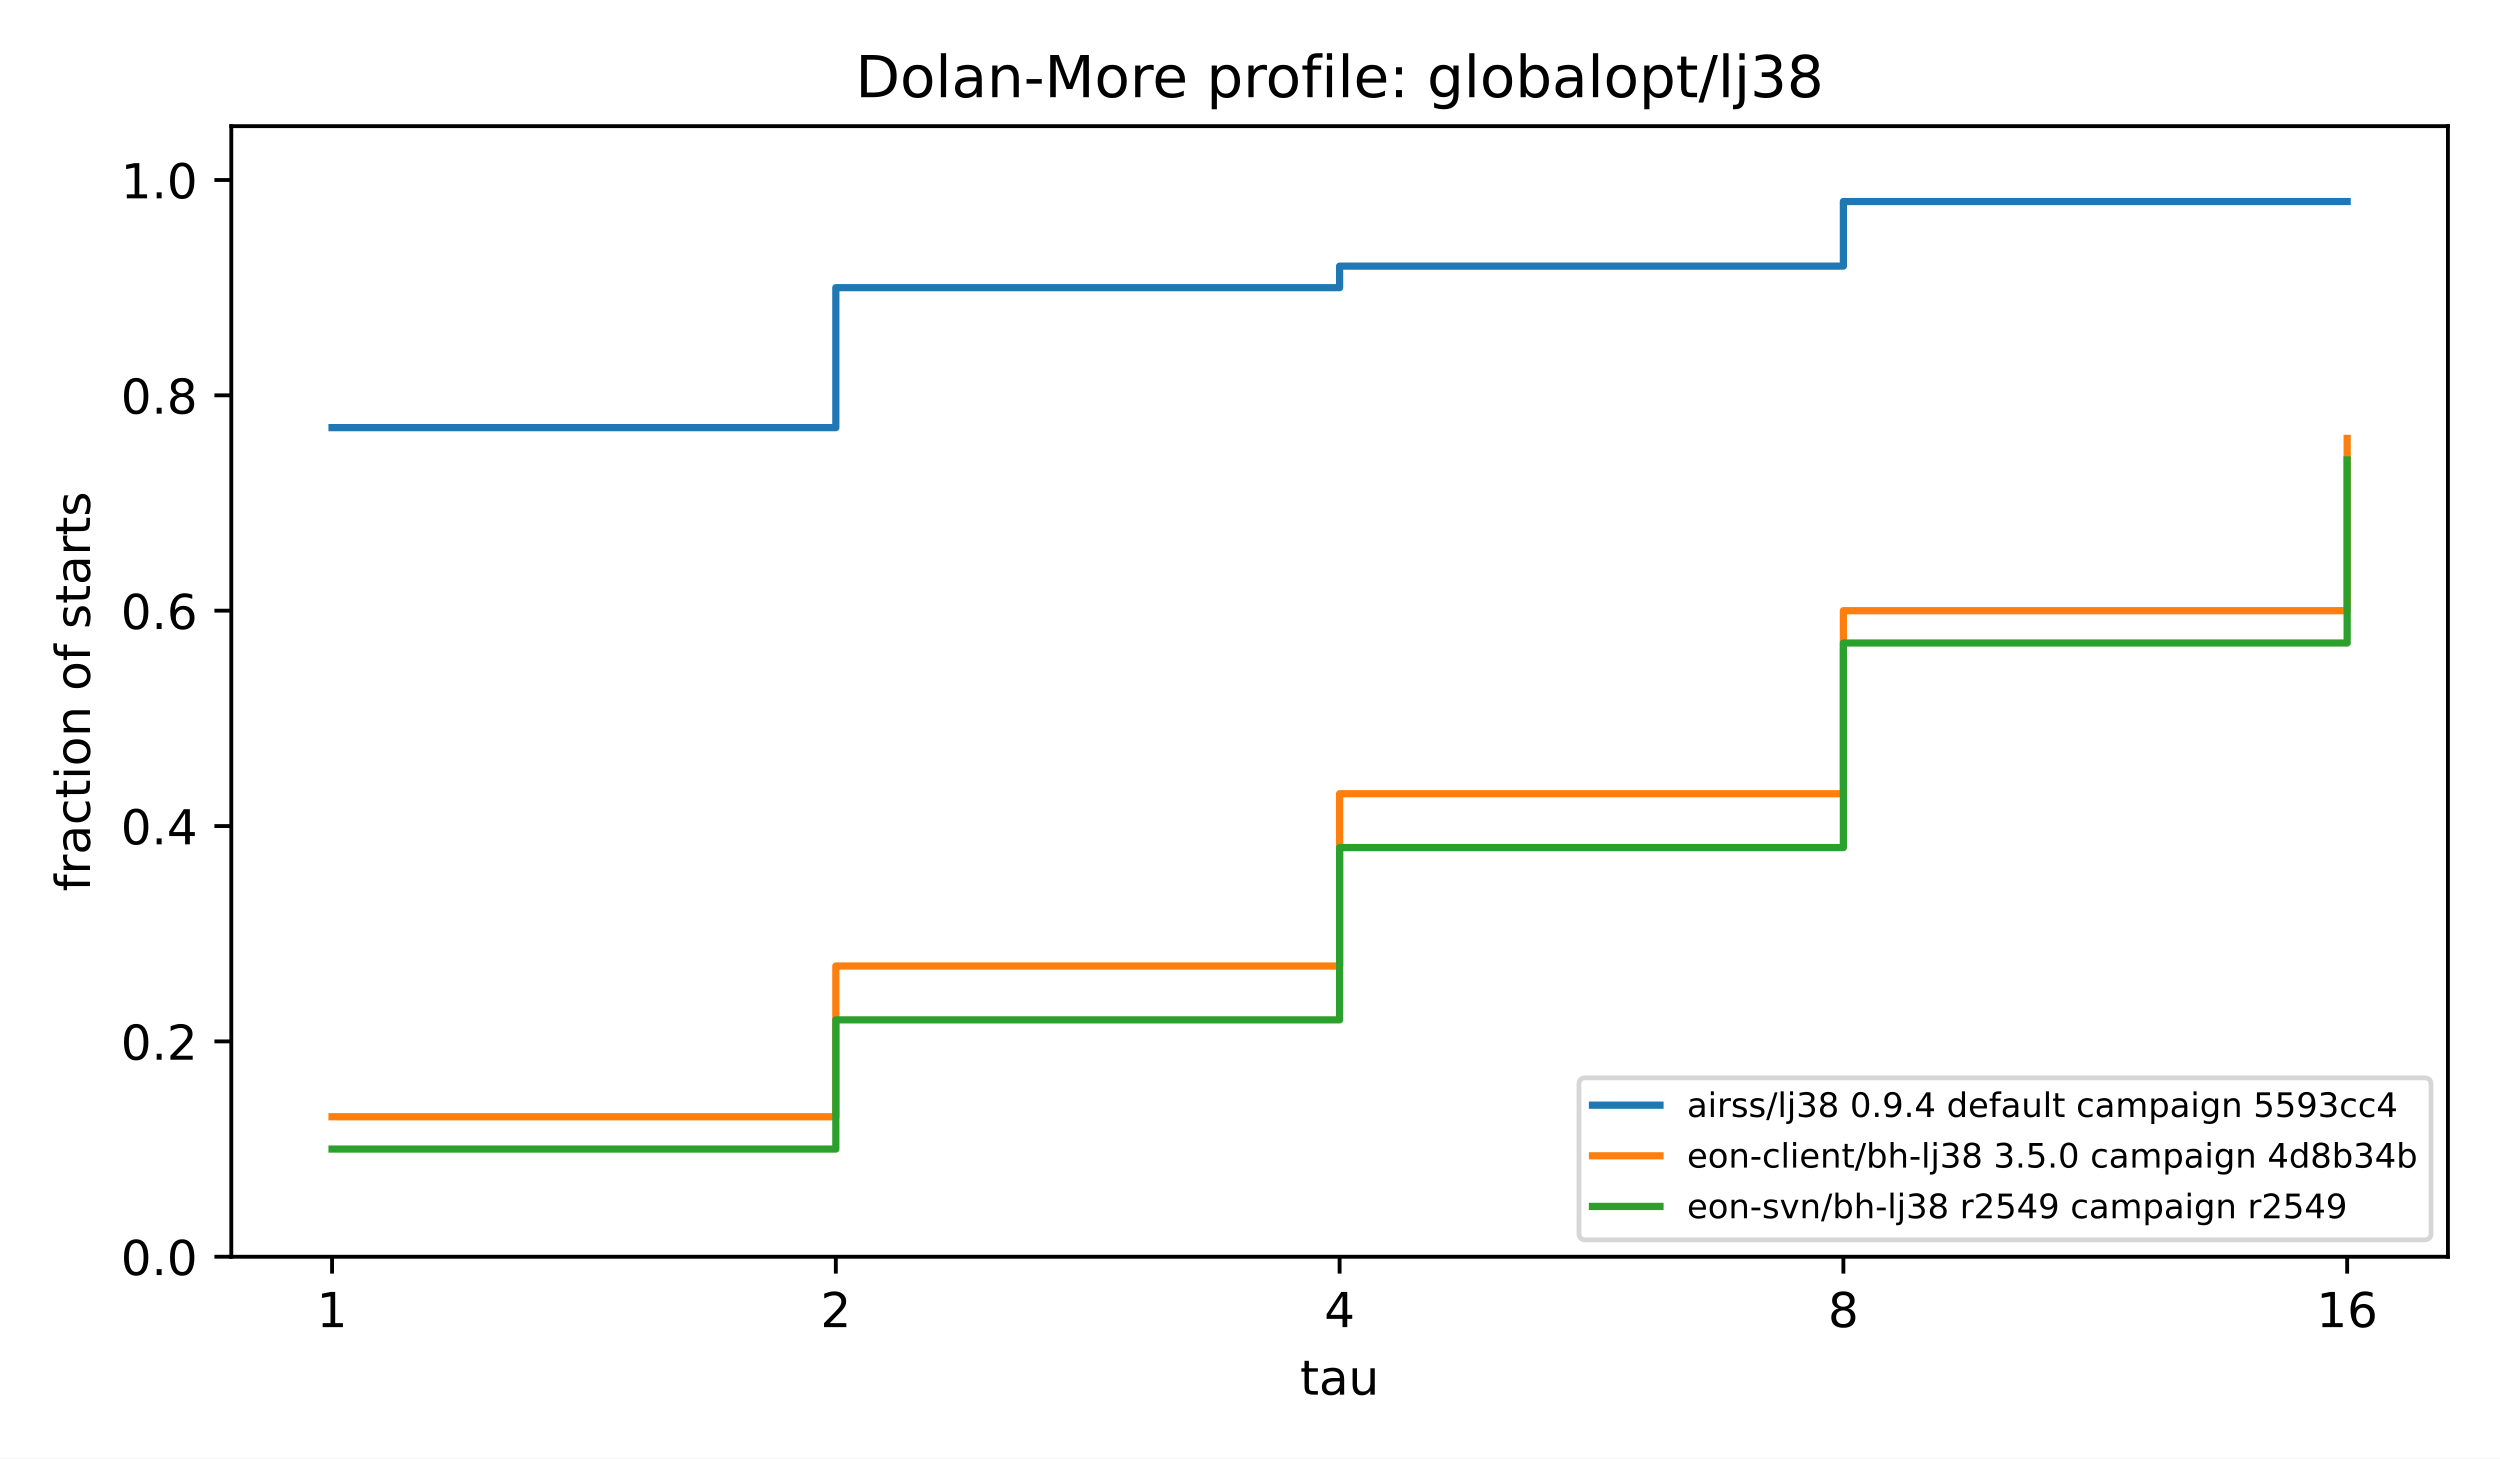
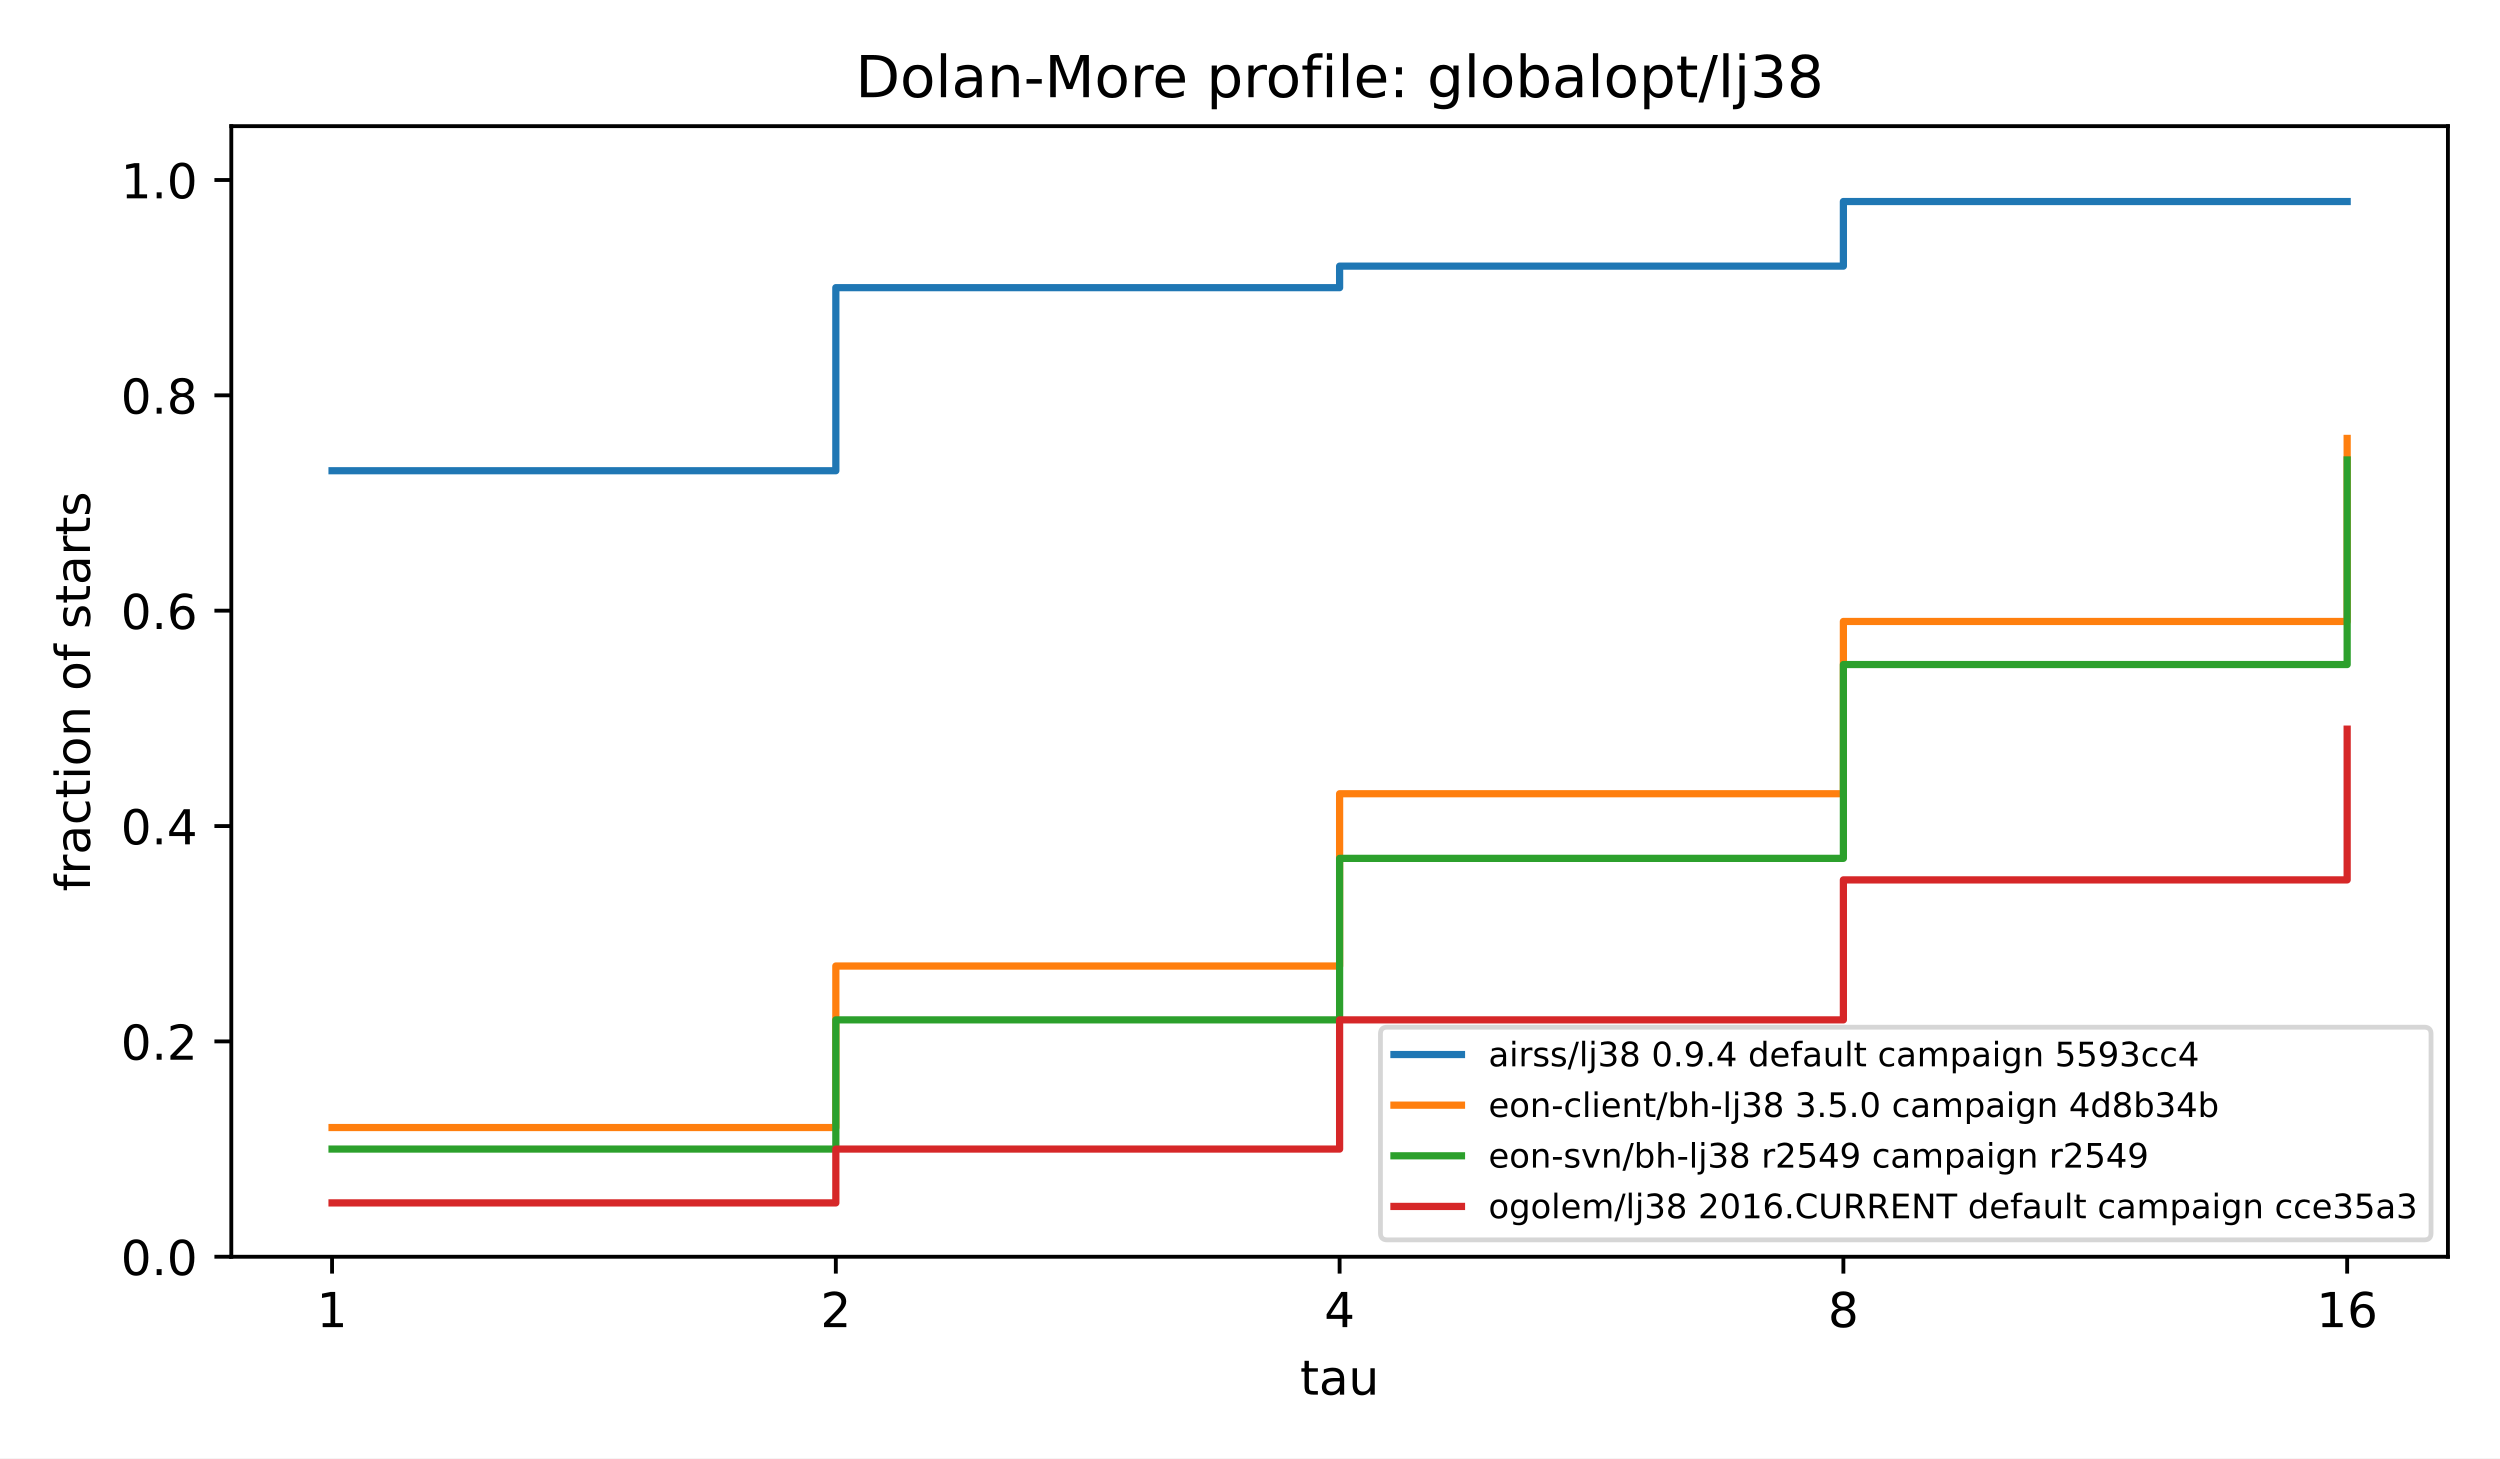
<svg xmlns="http://www.w3.org/2000/svg" xmlns:xlink="http://www.w3.org/1999/xlink" width="518.4pt" height="302.4pt" viewBox="0 0 518.4 302.4" version="1.1">
  <defs>
    <style type="text/css">*{stroke-linejoin: round; stroke-linecap: butt}</style>
  </defs>
  <g id="figure_1">
    <g id="patch_1">
      <path d="M 0 302.4  L 518.4 302.4  L 518.4 0  L 0 0  z " style="fill: #ffffff" />
    </g>
    <g id="axes_1">
      <g id="patch_2">
        <path d="M 47.962 260.6  L 507.6 260.6  L 507.6 26.16  L 47.962 26.16  z " style="fill: #ffffff" />
      </g>
      <g id="matplotlib.axis_1">
        <g id="xtick_1">
          <g id="line2d_1">
            <defs>
              <path id="m8ea4d47d77" d="M 0 0  L 0 3.5  " style="stroke: #000000; stroke-width: 0.8" />
            </defs>
            <g>
              <use xlink:href="#m8ea4d47d77" x="68.855" y="260.6" style="stroke: #000000; stroke-width: 0.8" />
            </g>
          </g>
          <g id="text_1">
            <text style="font-size: 10px; font-family: 'DejaVu Sans', 'Bitstream Vera Sans', 'Computer Modern Sans Serif', 'Lucida Grande', 'Verdana', 'Geneva', 'Lucid', 'Arial', 'Helvetica', 'Avant Garde', sans-serif; text-anchor: middle" x="68.855" y="275.198" transform="rotate(-0 68.85496 275.1977)">1</text>
          </g>
        </g>
        <g id="xtick_2">
          <g id="line2d_2">
            <g>
              <use xlink:href="#m8ea4d47d77" x="173.318" y="260.6" style="stroke: #000000; stroke-width: 0.8" />
            </g>
          </g>
          <g id="text_2">
            <text style="font-size: 10px; font-family: 'DejaVu Sans', 'Bitstream Vera Sans', 'Computer Modern Sans Serif', 'Lucida Grande', 'Verdana', 'Geneva', 'Lucid', 'Arial', 'Helvetica', 'Avant Garde', sans-serif; text-anchor: middle" x="173.318" y="275.198" transform="rotate(-0 173.3181 275.1977)">2</text>
          </g>
        </g>
        <g id="xtick_3">
          <g id="line2d_3">
            <g>
              <use xlink:href="#m8ea4d47d77" x="277.781" y="260.6" style="stroke: #000000; stroke-width: 0.8" />
            </g>
          </g>
          <g id="text_3">
            <text style="font-size: 10px; font-family: 'DejaVu Sans', 'Bitstream Vera Sans', 'Computer Modern Sans Serif', 'Lucida Grande', 'Verdana', 'Geneva', 'Lucid', 'Arial', 'Helvetica', 'Avant Garde', sans-serif; text-anchor: middle" x="277.781" y="275.198" transform="rotate(-0 277.7812 275.1977)">4</text>
          </g>
        </g>
        <g id="xtick_4">
          <g id="line2d_4">
            <g>
              <use xlink:href="#m8ea4d47d77" x="382.244" y="260.6" style="stroke: #000000; stroke-width: 0.8" />
            </g>
          </g>
          <g id="text_4">
            <text style="font-size: 10px; font-family: 'DejaVu Sans', 'Bitstream Vera Sans', 'Computer Modern Sans Serif', 'Lucida Grande', 'Verdana', 'Geneva', 'Lucid', 'Arial', 'Helvetica', 'Avant Garde', sans-serif; text-anchor: middle" x="382.244" y="275.198" transform="rotate(-0 382.2443 275.1977)">8</text>
          </g>
        </g>
        <g id="xtick_5">
          <g id="line2d_5">
            <g>
              <use xlink:href="#m8ea4d47d77" x="486.707" y="260.6" style="stroke: #000000; stroke-width: 0.8" />
            </g>
          </g>
          <g id="text_5">
            <text style="font-size: 10px; font-family: 'DejaVu Sans', 'Bitstream Vera Sans', 'Computer Modern Sans Serif', 'Lucida Grande', 'Verdana', 'Geneva', 'Lucid', 'Arial', 'Helvetica', 'Avant Garde', sans-serif; text-anchor: middle" x="486.707" y="275.198" transform="rotate(-0 486.7074 275.1977)">16</text>
          </g>
        </g>
        <g id="text_6">
          <text style="font-size: 10px; font-family: 'DejaVu Sans', 'Bitstream Vera Sans', 'Computer Modern Sans Serif', 'Lucida Grande', 'Verdana', 'Geneva', 'Lucid', 'Arial', 'Helvetica', 'Avant Garde', sans-serif; text-anchor: middle" x="277.781" y="289.198" transform="rotate(-0 277.7812 289.1977)">tau</text>
        </g>
      </g>
      <g id="matplotlib.axis_2">
        <g id="ytick_1">
          <g id="line2d_6">
            <defs>
              <path id="md659df78fa" d="M 0 0  L -3.5 0  " style="stroke: #000000; stroke-width: 0.8" />
            </defs>
            <g>
              <use xlink:href="#md659df78fa" x="47.962" y="260.6" style="stroke: #000000; stroke-width: 0.8" />
            </g>
          </g>
          <g id="text_7">
            <text style="font-size: 10px; font-family: 'DejaVu Sans', 'Bitstream Vera Sans', 'Computer Modern Sans Serif', 'Lucida Grande', 'Verdana', 'Geneva', 'Lucid', 'Arial', 'Helvetica', 'Avant Garde', sans-serif; text-anchor: end" x="40.962" y="264.399" transform="rotate(-0 40.96234 264.3988)">0.0</text>
          </g>
        </g>
        <g id="ytick_2">
          <g id="line2d_7">
            <g>
              <use xlink:href="#md659df78fa" x="47.962" y="215.945" style="stroke: #000000; stroke-width: 0.8" />
            </g>
          </g>
          <g id="text_8">
            <text style="font-size: 10px; font-family: 'DejaVu Sans', 'Bitstream Vera Sans', 'Computer Modern Sans Serif', 'Lucida Grande', 'Verdana', 'Geneva', 'Lucid', 'Arial', 'Helvetica', 'Avant Garde', sans-serif; text-anchor: end" x="40.962" y="219.744" transform="rotate(-0 40.96234 219.7436)">0.2</text>
          </g>
        </g>
        <g id="ytick_3">
          <g id="line2d_8">
            <g>
              <use xlink:href="#md659df78fa" x="47.962" y="171.29" style="stroke: #000000; stroke-width: 0.8" />
            </g>
          </g>
          <g id="text_9">
            <text style="font-size: 10px; font-family: 'DejaVu Sans', 'Bitstream Vera Sans', 'Computer Modern Sans Serif', 'Lucida Grande', 'Verdana', 'Geneva', 'Lucid', 'Arial', 'Helvetica', 'Avant Garde', sans-serif; text-anchor: end" x="40.962" y="175.088" transform="rotate(-0 40.96234 175.0884)">0.4</text>
          </g>
        </g>
        <g id="ytick_4">
          <g id="line2d_9">
            <g>
              <use xlink:href="#md659df78fa" x="47.962" y="126.634" style="stroke: #000000; stroke-width: 0.8" />
            </g>
          </g>
          <g id="text_10">
            <text style="font-size: 10px; font-family: 'DejaVu Sans', 'Bitstream Vera Sans', 'Computer Modern Sans Serif', 'Lucida Grande', 'Verdana', 'Geneva', 'Lucid', 'Arial', 'Helvetica', 'Avant Garde', sans-serif; text-anchor: end" x="40.962" y="130.433" transform="rotate(-0 40.96234 130.4331)">0.6</text>
          </g>
        </g>
        <g id="ytick_5">
          <g id="line2d_10">
            <g>
              <use xlink:href="#md659df78fa" x="47.962" y="81.979" style="stroke: #000000; stroke-width: 0.8" />
            </g>
          </g>
          <g id="text_11">
            <text style="font-size: 10px; font-family: 'DejaVu Sans', 'Bitstream Vera Sans', 'Computer Modern Sans Serif', 'Lucida Grande', 'Verdana', 'Geneva', 'Lucid', 'Arial', 'Helvetica', 'Avant Garde', sans-serif; text-anchor: end" x="40.962" y="85.778" transform="rotate(-0 40.96234 85.77788)">0.8</text>
          </g>
        </g>
        <g id="ytick_6">
          <g id="line2d_11">
            <g>
              <use xlink:href="#md659df78fa" x="47.962" y="37.324" style="stroke: #000000; stroke-width: 0.8" />
            </g>
          </g>
          <g id="text_12">
            <text style="font-size: 10px; font-family: 'DejaVu Sans', 'Bitstream Vera Sans', 'Computer Modern Sans Serif', 'Lucida Grande', 'Verdana', 'Geneva', 'Lucid', 'Arial', 'Helvetica', 'Avant Garde', sans-serif; text-anchor: end" x="40.962" y="41.123" transform="rotate(-0 40.96234 41.12264)">1.0</text>
          </g>
        </g>
        <g id="text_13">
          <text style="font-size: 10px; font-family: 'DejaVu Sans', 'Bitstream Vera Sans', 'Computer Modern Sans Serif', 'Lucida Grande', 'Verdana', 'Geneva', 'Lucid', 'Arial', 'Helvetica', 'Avant Garde', sans-serif; text-anchor: middle" x="18.657" y="143.38" transform="rotate(-90 18.65687 143.38)">fraction of starts</text>
        </g>
      </g>
      <g id="line2d_12">
-         <path d="M 68.855 88.677  L 173.318 88.677  L 173.318 59.651  L 277.781 59.651  L 277.781 55.186  L 382.244 55.186  L 382.244 41.789  L 486.707 41.789  L 486.707 41.789  " clip-path="url(#p4e380cea4b)" style="fill: none; stroke: #1f77b4; stroke-width: 1.5; stroke-linecap: square" />
+         <path d="M 68.855 97.608  L 173.318 97.608  L 173.318 59.651  L 277.781 59.651  L 277.781 55.186  L 382.244 55.186  L 382.244 41.789  L 486.707 41.789  L 486.707 41.789  " clip-path="url(#p4e380cea4b)" style="fill: none; stroke: #1f77b4; stroke-width: 1.5; stroke-linecap: square" />
      </g>
      <g id="line2d_13">
-         <path d="M 68.855 231.574  L 173.318 231.574  L 173.318 200.315  L 277.781 200.315  L 277.781 164.591  L 382.244 164.591  L 382.244 126.634  L 486.707 126.634  L 486.707 90.91  " clip-path="url(#p4e380cea4b)" style="fill: none; stroke: #ff7f0e; stroke-width: 1.5; stroke-linecap: square" />
+         <path d="M 68.855 233.807  L 173.318 233.807  L 173.318 200.315  L 277.781 200.315  L 277.781 164.591  L 382.244 164.591  L 382.244 128.867  L 486.707 128.867  L 486.707 90.91  " clip-path="url(#p4e380cea4b)" style="fill: none; stroke: #ff7f0e; stroke-width: 1.5; stroke-linecap: square" />
      </g>
      <g id="line2d_14">
-         <path d="M 68.855 238.272  L 173.318 238.272  L 173.318 211.479  L 277.781 211.479  L 277.781 175.755  L 382.244 175.755  L 382.244 133.333  L 486.707 133.333  L 486.707 95.376  " clip-path="url(#p4e380cea4b)" style="fill: none; stroke: #2ca02c; stroke-width: 1.5; stroke-linecap: square" />
+         <path d="M 68.855 238.272  L 173.318 238.272  L 173.318 211.479  L 277.781 211.479  L 277.781 177.988  L 382.244 177.988  L 382.244 137.798  L 486.707 137.798  L 486.707 95.376  " clip-path="url(#p4e380cea4b)" style="fill: none; stroke: #2ca02c; stroke-width: 1.5; stroke-linecap: square" />
+       </g>
+       <g id="line2d_15">
+         <path d="M 68.855 249.436  L 173.318 249.436  L 173.318 238.272  L 277.781 238.272  L 277.781 211.479  L 382.244 211.479  L 382.244 182.453  L 486.707 182.453  L 486.707 151.195  " clip-path="url(#p4e380cea4b)" style="fill: none; stroke: #d62728; stroke-width: 1.5; stroke-linecap: square" />
      </g>
      <g id="patch_3">
        <path d="M 47.962 260.6  L 47.962 26.16  " style="fill: none; stroke: #000000; stroke-width: 0.8; stroke-linejoin: miter; stroke-linecap: square" />
      </g>
      <g id="patch_4">
        <path d="M 507.6 260.6  L 507.6 26.16  " style="fill: none; stroke: #000000; stroke-width: 0.8; stroke-linejoin: miter; stroke-linecap: square" />
      </g>
      <g id="patch_5">
        <path d="M 47.962 260.6  L 507.6 260.6  " style="fill: none; stroke: #000000; stroke-width: 0.8; stroke-linejoin: miter; stroke-linecap: square" />
      </g>
      <g id="patch_6">
        <path d="M 47.962 26.16  L 507.6 26.16  " style="fill: none; stroke: #000000; stroke-width: 0.8; stroke-linejoin: miter; stroke-linecap: square" />
      </g>
      <g id="text_14">
        <text style="font-size: 12px; font-family: 'DejaVu Sans', 'Bitstream Vera Sans', 'Computer Modern Sans Serif', 'Lucida Grande', 'Verdana', 'Geneva', 'Lucid', 'Arial', 'Helvetica', 'Avant Garde', sans-serif; text-anchor: middle" x="277.781" y="20.16" transform="rotate(-0 277.7812 20.16)">Dolan-More profile: globalopt/lj38</text>
      </g>
      <g id="legend_1">
        <g id="patch_7">
-           <path d="M 328.815 257.1  L 502.7 257.1  Q 504.1 257.1 504.1 255.7  L 504.1 224.898  Q 504.1 223.498 502.7 223.498  L 328.815 223.498  Q 327.415 223.498 327.415 224.898  L 327.415 255.7  Q 327.415 257.1 328.815 257.1  z " style="fill: #ffffff; opacity: 0.8; stroke: #cccccc; stroke-linejoin: miter" />
-         </g>
-         <g id="line2d_15">
-           <path d="M 330.215 229.167  L 337.215 229.167  L 337.215 229.167  L 344.215 229.167  L 344.215 229.167  " style="fill: none; stroke: #1f77b4; stroke-width: 1.5; stroke-linecap: square" />
+           <path d="M 287.65 257.1  L 502.7 257.1  Q 504.1 257.1 504.1 255.7  L 504.1 214.398  Q 504.1 212.998 502.7 212.998  L 287.65 212.998  Q 286.25 212.998 286.25 214.398  L 286.25 255.7  Q 286.25 257.1 287.65 257.1  z " style="fill: #ffffff; opacity: 0.8; stroke: #cccccc; stroke-linejoin: miter" />
+         </g>
+         <g id="line2d_16">
+           <path d="M 289.05 218.667  L 296.05 218.667  L 296.05 218.667  L 303.05 218.667  L 303.05 218.667  " style="fill: none; stroke: #1f77b4; stroke-width: 1.5; stroke-linecap: square" />
        </g>
        <g id="text_15">
-           <text style="font-size: 7px; font-family: 'DejaVu Sans', 'Bitstream Vera Sans', 'Computer Modern Sans Serif', 'Lucida Grande', 'Verdana', 'Geneva', 'Lucid', 'Arial', 'Helvetica', 'Avant Garde', sans-serif; text-anchor: start" x="349.815" y="231.617" transform="rotate(-0 349.8145 231.6173)">airss/lj38 0.9.4 default campaign 5593cc4</text>
-         </g>
-         <g id="line2d_16">
-           <path d="M 330.215 239.668  L 337.215 239.668  L 337.215 239.668  L 344.215 239.668  L 344.215 239.668  " style="fill: none; stroke: #ff7f0e; stroke-width: 1.5; stroke-linecap: square" />
+           <text style="font-size: 7px; font-family: 'DejaVu Sans', 'Bitstream Vera Sans', 'Computer Modern Sans Serif', 'Lucida Grande', 'Verdana', 'Geneva', 'Lucid', 'Arial', 'Helvetica', 'Avant Garde', sans-serif; text-anchor: start" x="308.65" y="221.117" transform="rotate(-0 308.6502 221.1167)">airss/lj38 0.9.4 default campaign 5593cc4</text>
+         </g>
+         <g id="line2d_17">
+           <path d="M 289.05 229.167  L 296.05 229.167  L 296.05 229.167  L 303.05 229.167  L 303.05 229.167  " style="fill: none; stroke: #ff7f0e; stroke-width: 1.5; stroke-linecap: square" />
        </g>
        <g id="text_16">
-           <text style="font-size: 7px; font-family: 'DejaVu Sans', 'Bitstream Vera Sans', 'Computer Modern Sans Serif', 'Lucida Grande', 'Verdana', 'Geneva', 'Lucid', 'Arial', 'Helvetica', 'Avant Garde', sans-serif; text-anchor: start" x="349.815" y="242.118" transform="rotate(-0 349.8145 242.1178)">eon-client/bh-lj38 3.5.0 campaign 4d8b34b</text>
-         </g>
-         <g id="line2d_17">
-           <path d="M 330.215 250.168  L 337.215 250.168  L 337.215 250.168  L 344.215 250.168  L 344.215 250.168  " style="fill: none; stroke: #2ca02c; stroke-width: 1.5; stroke-linecap: square" />
+           <text style="font-size: 7px; font-family: 'DejaVu Sans', 'Bitstream Vera Sans', 'Computer Modern Sans Serif', 'Lucida Grande', 'Verdana', 'Geneva', 'Lucid', 'Arial', 'Helvetica', 'Avant Garde', sans-serif; text-anchor: start" x="308.65" y="231.617" transform="rotate(-0 308.6502 231.6173)">eon-client/bh-lj38 3.5.0 campaign 4d8b34b</text>
+         </g>
+         <g id="line2d_18">
+           <path d="M 289.05 239.668  L 296.05 239.668  L 296.05 239.668  L 303.05 239.668  L 303.05 239.668  " style="fill: none; stroke: #2ca02c; stroke-width: 1.5; stroke-linecap: square" />
        </g>
        <g id="text_17">
-           <text style="font-size: 7px; font-family: 'DejaVu Sans', 'Bitstream Vera Sans', 'Computer Modern Sans Serif', 'Lucida Grande', 'Verdana', 'Geneva', 'Lucid', 'Arial', 'Helvetica', 'Avant Garde', sans-serif; text-anchor: start" x="349.815" y="252.618" transform="rotate(-0 349.8145 252.6184)">eon-svn/bh-lj38 r2549 campaign r2549</text>
+           <text style="font-size: 7px; font-family: 'DejaVu Sans', 'Bitstream Vera Sans', 'Computer Modern Sans Serif', 'Lucida Grande', 'Verdana', 'Geneva', 'Lucid', 'Arial', 'Helvetica', 'Avant Garde', sans-serif; text-anchor: start" x="308.65" y="242.118" transform="rotate(-0 308.6502 242.1178)">eon-svn/bh-lj38 r2549 campaign r2549</text>
+         </g>
+         <g id="line2d_19">
+           <path d="M 289.05 250.168  L 296.05 250.168  L 296.05 250.168  L 303.05 250.168  L 303.05 250.168  " style="fill: none; stroke: #d62728; stroke-width: 1.5; stroke-linecap: square" />
+         </g>
+         <g id="text_18">
+           <text style="font-size: 7px; font-family: 'DejaVu Sans', 'Bitstream Vera Sans', 'Computer Modern Sans Serif', 'Lucida Grande', 'Verdana', 'Geneva', 'Lucid', 'Arial', 'Helvetica', 'Avant Garde', sans-serif; text-anchor: start" x="308.65" y="252.618" transform="rotate(-0 308.6502 252.6184)">ogolem/lj38 2016.CURRENT default campaign cce35a3</text>
        </g>
      </g>
    </g>
  </g>
  <defs>
    <clipPath id="p4e380cea4b">
      <rect x="47.962" y="26.16" width="459.638" height="234.44" />
    </clipPath>
  </defs>
</svg>
